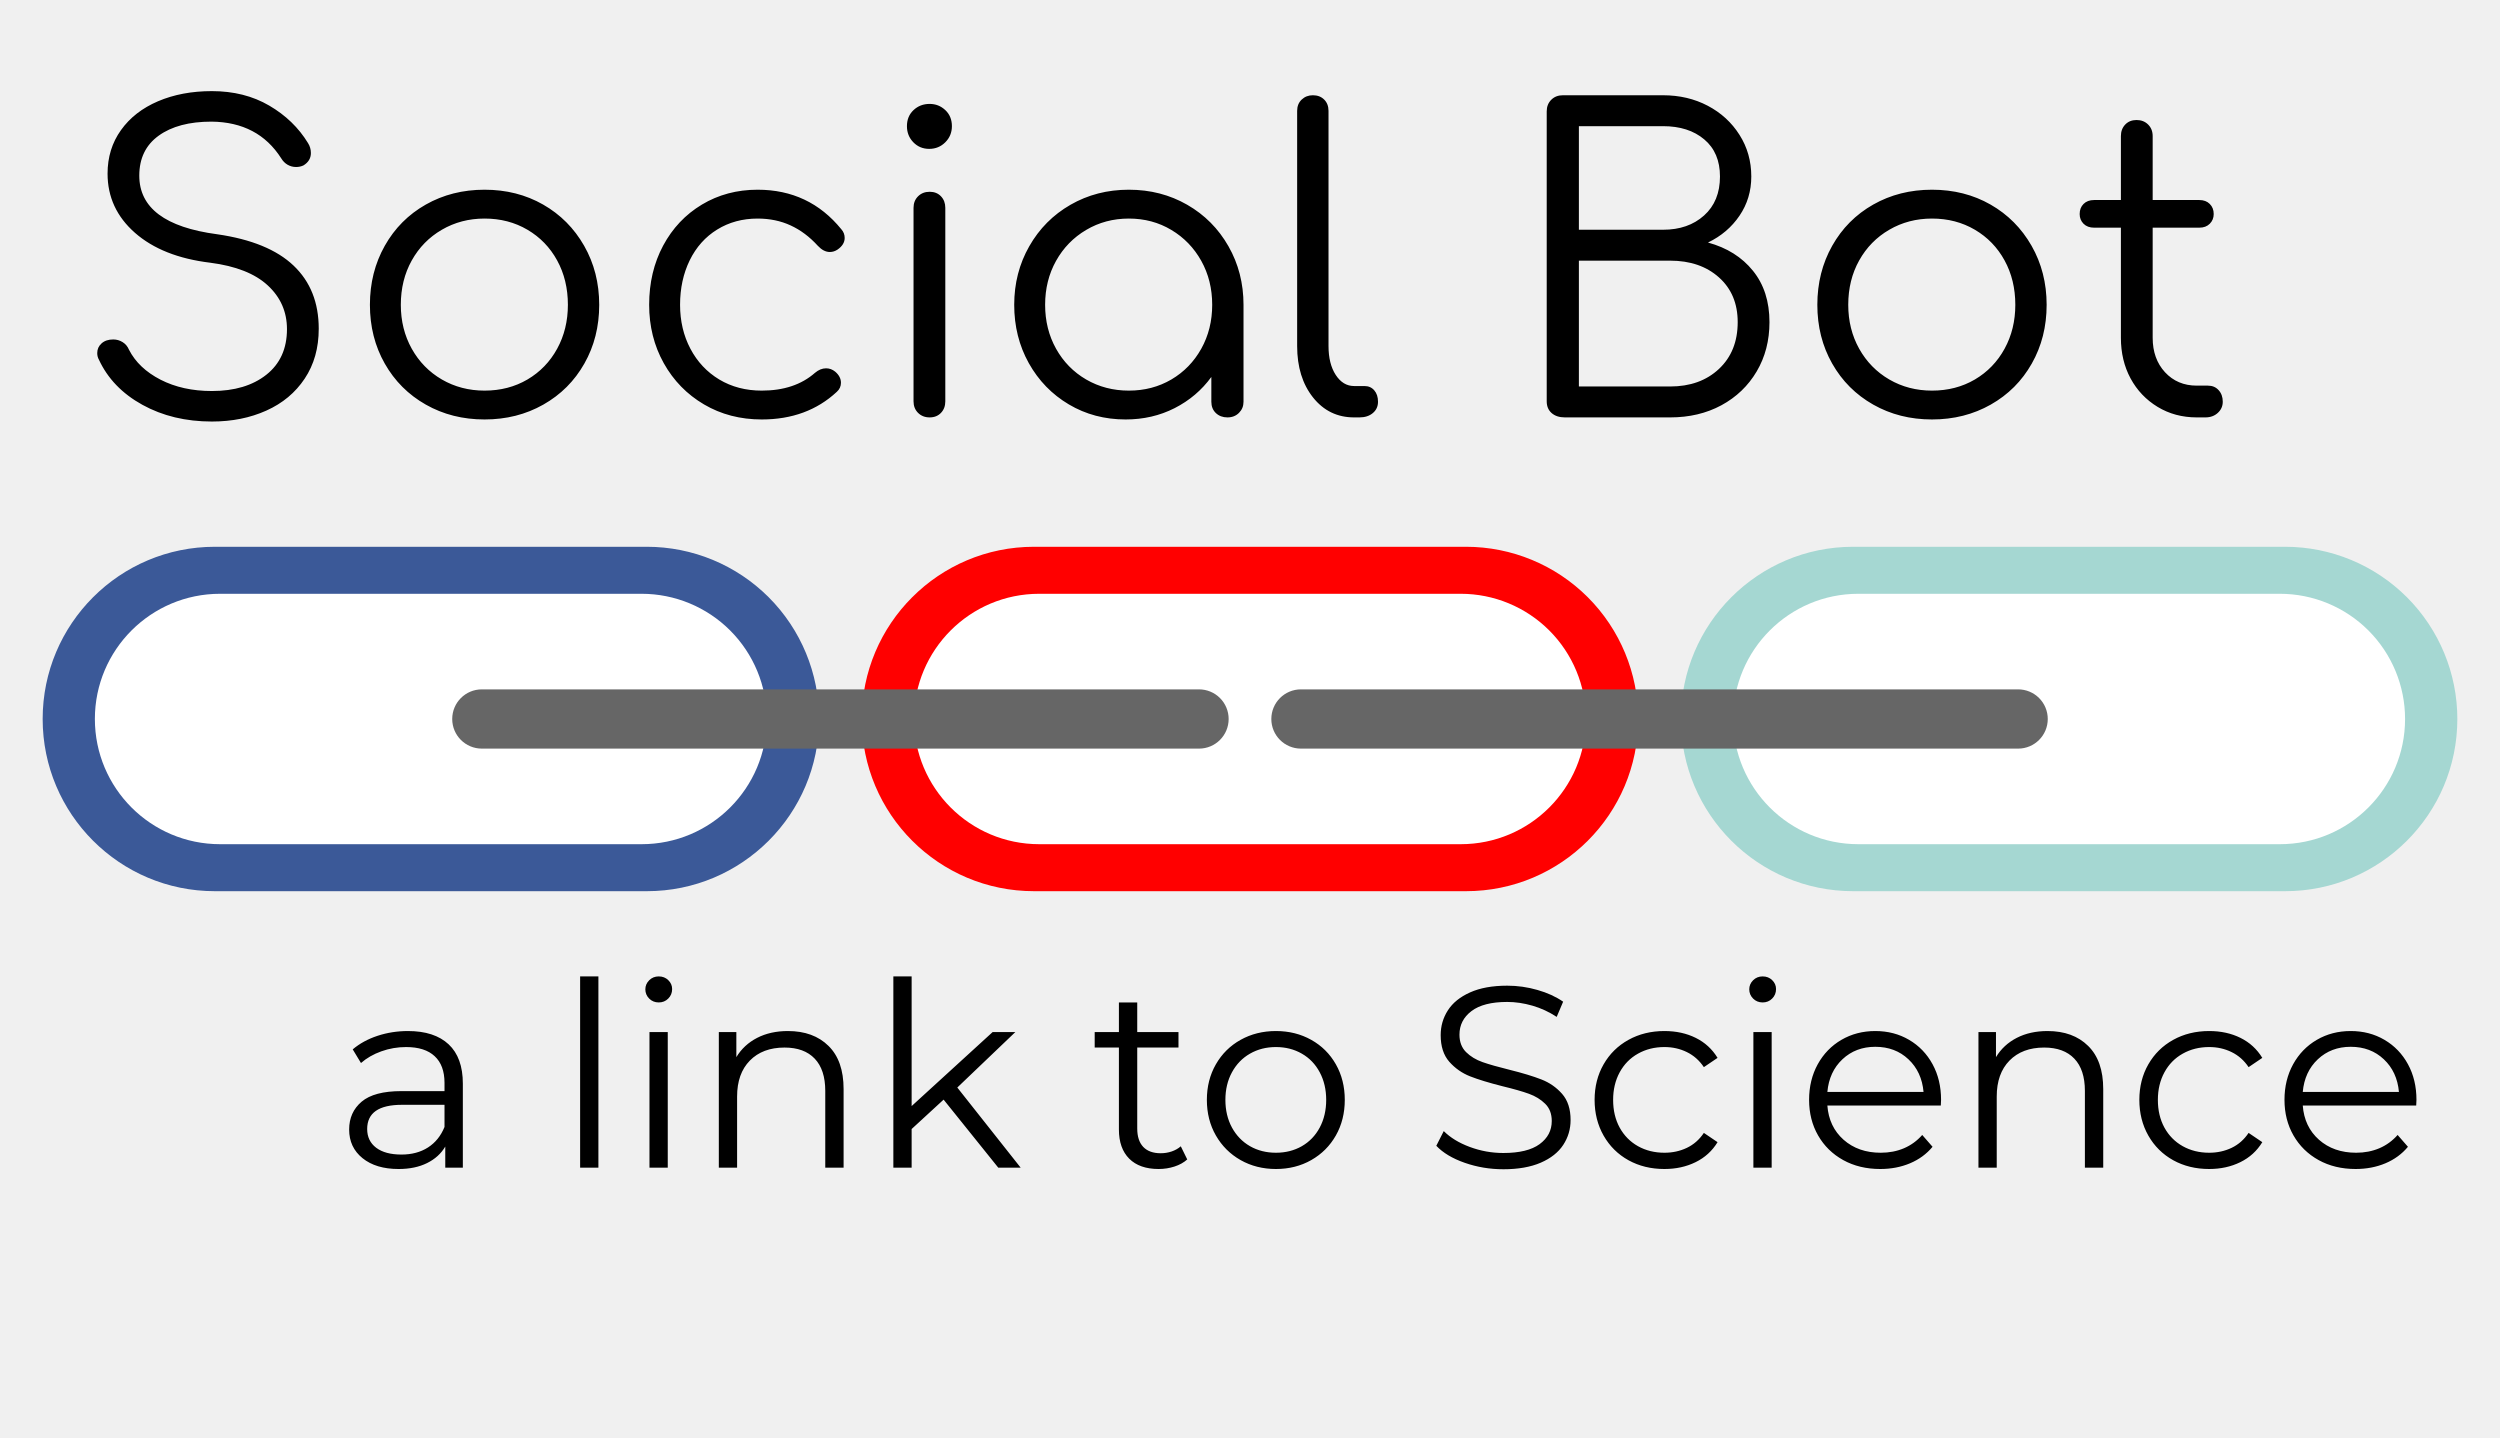
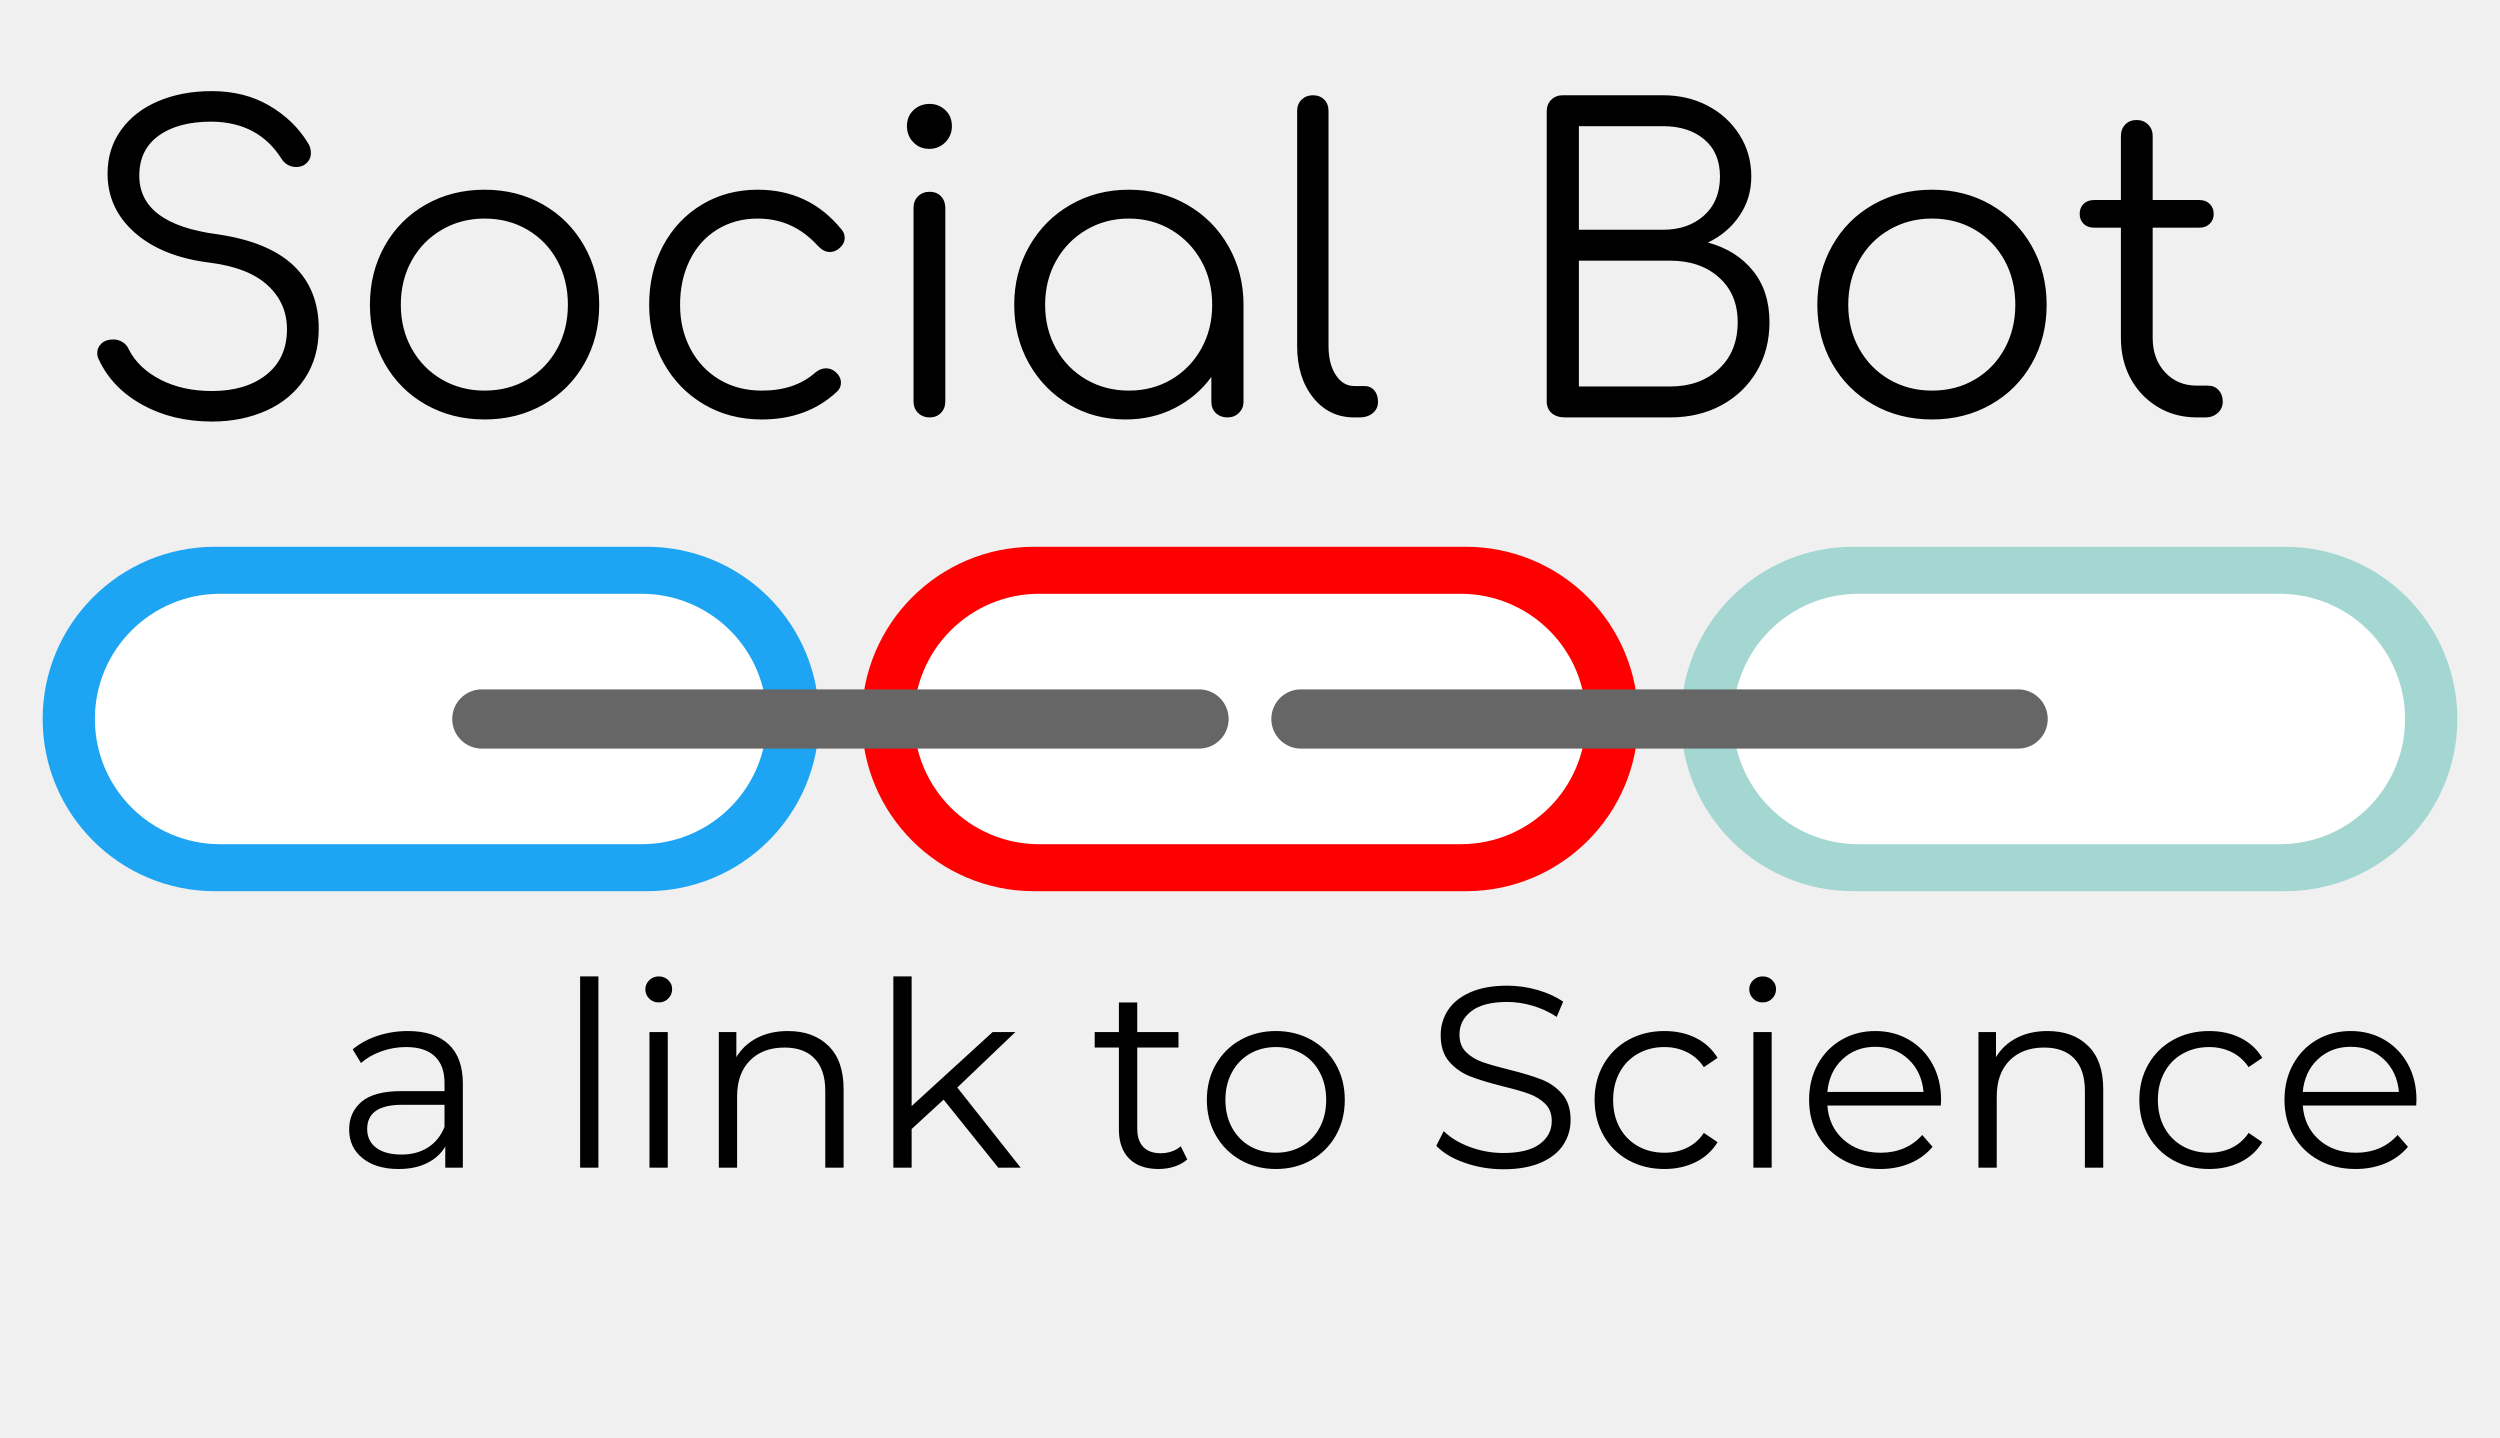
<svg xmlns="http://www.w3.org/2000/svg" version="1.1" viewBox="0.0 0.0 775.782 446.197" fill="none" stroke="none" stroke-linecap="square" stroke-miterlimit="10">
  <clipPath id="p.0">
    <path d="m0 0l775.782 0l0 446.197l-775.782 0l0 -446.197z" clip-rule="nonzero" />
  </clipPath>
  <g clip-path="url(#p.0)">
    <path fill="#000000" fill-opacity="0.0" d="m0 0l775.782 0l0 446.197l-775.782 0z" fill-rule="evenodd" />
-     <path fill="#3b5998" d="m13.237 223.11l0 0c0 -29.513 23.925 -53.439 53.438 -53.439l134.058 0l0 0c14.173 0 27.765 5.63 37.787 15.652c10.022 10.022 15.652 23.614 15.652 37.787l0 0l0 0c0 29.513 -23.925 53.438 -53.439 53.438l-134.058 0c-29.513 0 -53.438 -23.925 -53.438 -53.438z" fill-rule="evenodd" />
+     <path fill="#1da4f2" d="m13.237 223.11l0 0c0 -29.513 23.925 -53.439 53.438 -53.439l134.058 0l0 0c14.173 0 27.765 5.63 37.787 15.652c10.022 10.022 15.652 23.614 15.652 37.787l0 0l0 0c0 29.513 -23.925 53.438 -53.439 53.438l-134.058 0c-29.513 0 -53.438 -23.925 -53.438 -53.438z" fill-rule="evenodd" />
    <path fill="#ffffff" d="m29.44 223.11l0 0c0 -21.458 17.395 -38.852 38.852 -38.852l130.808 0l0 0c10.304 0 20.187 4.093 27.473 11.38c7.286 7.286 11.38 17.168 11.38 27.473l0 0l0 0c0 21.458 -17.395 38.852 -38.852 38.852l-130.808 0c-21.458 0 -38.852 -17.395 -38.852 -38.852z" fill-rule="evenodd" />
    <path fill="#ff0000" d="m267.423 223.11l0 0c0 -29.513 23.925 -53.439 53.439 -53.439l134.058 0l0 0c14.173 0 27.765 5.63 37.787 15.652c10.022 10.022 15.652 23.614 15.652 37.787l0 0l0 0c0 29.513 -23.925 53.438 -53.439 53.438l-134.058 0c-29.513 0 -53.439 -23.925 -53.439 -53.438z" fill-rule="evenodd" />
    <path fill="#ffffff" d="m283.626 223.11l0 0c0 -21.458 17.395 -38.852 38.852 -38.852l130.808 0l0 0c10.304 0 20.187 4.093 27.473 11.38c7.286 7.286 11.38 17.168 11.38 27.473l0 0l0 0c0 21.458 -17.395 38.852 -38.852 38.852l-130.808 0c-21.458 0 -38.852 -17.395 -38.852 -38.852z" fill-rule="evenodd" />
    <path fill="#a5d7d2" d="m521.609 223.11l0 0c0 -29.513 23.925 -53.439 53.438 -53.439l134.058 0l0 0c14.173 0 27.765 5.63 37.787 15.652c10.022 10.022 15.652 23.614 15.652 37.787l0 0l0 0c0 29.513 -23.925 53.438 -53.439 53.438l-134.058 0c-29.513 0 -53.438 -23.925 -53.438 -53.438z" fill-rule="evenodd" />
    <path fill="#ffffff" d="m537.812 223.11l0 0c0 -21.458 17.395 -38.852 38.852 -38.852l130.808 0l0 0c10.304 0 20.187 4.093 27.473 11.38c7.286 7.286 11.38 17.168 11.38 27.473l0 0l0 0c0 21.458 -17.395 38.852 -38.852 38.852l-130.808 0c-21.458 0 -38.852 -17.395 -38.852 -38.852z" fill-rule="evenodd" />
    <path fill="#666666" d="m140.33 223.112l0 0c0 -5.077 4.116 -9.193 9.193 -9.193l222.55 0c2.438 0 4.776 0.968 6.5 2.692c1.724 1.724 2.692 4.062 2.692 6.5l0 0l0 0c0 5.077 -4.116 9.193 -9.193 9.193l-222.55 0c-5.077 0 -9.193 -4.116 -9.193 -9.193z" fill-rule="evenodd" />
    <path fill="#666666" d="m394.51 223.112l0 0c0 -5.077 4.116 -9.193 9.193 -9.193l222.55 0c2.438 0 4.776 0.968 6.5 2.692c1.724 1.724 2.692 4.062 2.692 6.5l0 0l0 0c0 5.077 -4.116 9.193 -9.193 9.193l-222.55 0c-5.077 0 -9.193 -4.116 -9.193 -9.193z" fill-rule="evenodd" />
    <path fill="#000000" fill-opacity="0.0" d="m13.239 6.339l749.291 0l0 163.307l-749.291 0z" fill-rule="evenodd" />
    <path fill="#000000" d="m65.754 28.276q10.109 0 17.781 4.484q7.688 4.484 12.047 11.641q0.891 1.406 0.891 3.078q0 2.438 -2.297 3.844q-1.031 0.5 -2.312 0.5q-1.406 0 -2.625 -0.703q-1.203 -0.703 -1.969 -1.984q-7.172 -11.25 -21.641 -11.391q-10.359 0 -16.391 4.359q-6.016 4.344 -6.016 12.406q0 14.984 24.203 18.188q15.875 2.297 23.672 9.719q7.812 7.422 7.812 19.594q0 8.953 -4.359 15.484q-4.344 6.531 -11.906 9.922q-7.547 3.391 -16.891 3.391q-12.156 0 -21.563 -5.188q-9.406 -5.188 -13.5 -14.016q-0.516 -0.891 -0.516 -2.047q0 -1.797 1.344 -3.0q1.344 -1.219 3.641 -1.219q1.547 0 2.891 0.828q1.344 0.828 1.984 2.375q2.938 5.75 9.781 9.281q6.859 3.516 15.938 3.516q10.5 0 16.891 -5.047q6.406 -5.062 6.406 -14.156q0 -8.062 -5.953 -13.562q-5.953 -5.516 -17.844 -7.047q-14.859 -1.797 -23.375 -9.281q-8.5 -7.484 -8.5 -18.359q0 -7.688 4.156 -13.5q4.156 -5.828 11.516 -8.969q7.359 -3.141 16.703 -3.141zm84.611 30.594q10.109 0 18.172 4.609q8.062 4.609 12.734 12.797q4.672 8.188 4.672 18.312q0 10.109 -4.609 18.234q-4.594 8.125 -12.734 12.734q-8.125 4.609 -18.234 4.609q-10.109 0 -18.234 -4.609q-8.125 -4.609 -12.734 -12.734q-4.609 -8.125 -4.609 -18.234q0 -10.125 4.609 -18.312q4.609 -8.188 12.734 -12.797q8.125 -4.609 18.234 -4.609zm0 8.953q-7.297 0 -13.25 3.469q-5.953 3.453 -9.344 9.531q-3.391 6.078 -3.391 13.766q0 7.547 3.391 13.625q3.391 6.078 9.344 9.547q5.953 3.453 13.25 3.453q7.422 0 13.312 -3.453q5.891 -3.469 9.219 -9.547q3.328 -6.078 3.328 -13.625q0 -7.688 -3.328 -13.766q-3.328 -6.078 -9.219 -9.531q-5.891 -3.469 -13.312 -3.469zm84.734 -8.953q16.0 0 25.984 12.281q1.031 1.156 1.031 2.688q0 2.062 -2.188 3.594q-1.141 0.766 -2.422 0.766q-1.922 0 -3.719 -1.922q-3.844 -4.219 -8.453 -6.328q-4.594 -2.125 -10.234 -2.125q-7.031 0 -12.547 3.406q-5.5 3.391 -8.516 9.531q-3.0 6.141 -3.0 13.828q0 7.547 3.203 13.625q3.203 6.078 8.953 9.547q5.766 3.453 13.188 3.453q10.234 0 16.516 -5.516q1.656 -1.406 3.453 -1.406q1.531 0 2.812 1.031q1.797 1.531 1.797 3.453q0 1.656 -1.281 2.812q-9.219 8.578 -23.297 8.578q-9.984 0 -17.922 -4.672q-7.938 -4.672 -12.484 -12.797q-4.531 -8.125 -4.531 -18.109q0 -10.25 4.344 -18.375q4.359 -8.125 12.031 -12.734q7.688 -4.609 17.281 -4.609zm48.382 5.625q0 -2.172 1.406 -3.578q1.422 -1.406 3.594 -1.406q2.172 0 3.516 1.406q1.344 1.406 1.344 3.578l0 60.047q0 2.172 -1.344 3.578q-1.344 1.406 -3.516 1.406q-2.172 0 -3.594 -1.406q-1.406 -1.406 -1.406 -3.578l0 -60.047zm5.0 -32.25q2.812 0 4.859 1.922q2.047 1.922 2.047 4.984q0 2.953 -2.047 5.0q-2.047 2.047 -5.0 2.047q-2.938 0 -4.922 -2.047q-1.984 -2.047 -1.984 -5.0q0 -3.062 2.047 -4.984q2.047 -1.922 5.0 -1.922zm61.82 26.625q9.984 0 18.109 4.672q8.125 4.672 12.797 12.875q4.672 8.188 4.672 18.172l0 30.078q0 2.047 -1.406 3.453q-1.406 1.406 -3.578 1.406q-2.172 0 -3.594 -1.344q-1.406 -1.344 -1.406 -3.516l0 -7.688q-4.469 6.141 -11.391 9.672q-6.906 3.516 -15.219 3.516q-9.734 0 -17.609 -4.672q-7.875 -4.672 -12.422 -12.797q-4.531 -8.125 -4.531 -18.109q0 -9.984 4.672 -18.172q4.672 -8.203 12.797 -12.875q8.125 -4.672 18.109 -4.672zm0 62.344q7.297 0 13.188 -3.453q5.891 -3.469 9.281 -9.547q3.391 -6.078 3.391 -13.625q0 -7.562 -3.391 -13.641q-3.391 -6.078 -9.281 -9.594q-5.891 -3.531 -13.188 -3.531q-7.297 0 -13.25 3.531q-5.953 3.516 -9.344 9.594q-3.391 6.078 -3.391 13.641q0 7.547 3.391 13.625q3.391 6.078 9.344 9.547q5.953 3.453 13.25 3.453zm52.219 -86.797q0 -2.172 1.406 -3.516q1.422 -1.344 3.469 -1.344q2.172 0 3.516 1.344q1.344 1.344 1.344 3.516l0 72.969q0 5.5 2.234 8.953q2.25 3.453 5.703 3.453l3.203 0q1.922 0 3.062 1.344q1.156 1.344 1.156 3.531q0 2.172 -1.609 3.516q-1.594 1.344 -4.156 1.344l-1.656 0q-7.812 0 -12.75 -6.203q-4.922 -6.219 -4.922 -15.938l0 -72.969zm113.538 -4.859q7.688 0 13.891 3.266q6.203 3.266 9.844 9.031q3.656 5.75 3.656 12.922q0 6.781 -3.656 12.156q-3.641 5.375 -9.781 8.328q8.844 2.422 13.953 8.766q5.125 6.328 5.125 15.938q0 8.578 -3.969 15.297q-3.969 6.719 -10.953 10.5q-6.969 3.766 -15.922 3.766l-32.641 0q-2.562 0 -4.109 -1.344q-1.531 -1.344 -1.531 -3.641l0 -89.984q0 -2.188 1.406 -3.594q1.406 -1.406 3.594 -1.406l31.094 0zm0 41.734q7.812 0 12.734 -4.422q4.938 -4.422 4.938 -12.094q0 -7.422 -4.875 -11.516q-4.859 -4.109 -12.797 -4.109l-26.109 0l0 32.141l26.109 0zm2.188 48.641q9.344 0 15.156 -5.438q5.828 -5.453 5.828 -14.531q0 -8.703 -5.828 -13.891q-5.812 -5.188 -15.156 -5.188l-28.297 0l0 39.047l28.297 0zm81.273 -61.063q10.109 0 18.172 4.609q8.062 4.609 12.734 12.797q4.672 8.188 4.672 18.312q0 10.109 -4.609 18.234q-4.594 8.125 -12.734 12.734q-8.125 4.609 -18.234 4.609q-10.109 0 -18.234 -4.609q-8.125 -4.609 -12.734 -12.734q-4.609 -8.125 -4.609 -18.234q0 -10.125 4.609 -18.312q4.609 -8.188 12.734 -12.797q8.125 -4.609 18.234 -4.609zm0 8.953q-7.297 0 -13.25 3.469q-5.953 3.453 -9.344 9.531q-3.391 6.078 -3.391 13.766q0 7.547 3.391 13.625q3.391 6.078 9.344 9.547q5.953 3.453 13.25 3.453q7.422 0 13.312 -3.453q5.891 -3.469 9.219 -9.547q3.328 -6.078 3.328 -13.625q0 -7.688 -3.328 -13.766q-3.328 -6.078 -9.219 -9.531q-5.891 -3.469 -13.312 -3.469zm85.64 51.844q2.047 0 3.312 1.406q1.281 1.406 1.281 3.594q0 2.047 -1.531 3.453q-1.531 1.406 -3.844 1.406l-2.688 0q-6.781 0 -12.156 -3.266q-5.375 -3.266 -8.391 -8.828q-3.0 -5.562 -3.0 -12.609l0 -34.172l-8.312 0q-2.062 0 -3.281 -1.219q-1.203 -1.219 -1.203 -3.016q0 -1.922 1.203 -3.125q1.219 -1.219 3.281 -1.219l8.312 0l0 -19.844q0 -2.172 1.344 -3.578q1.344 -1.406 3.516 -1.406q2.188 0 3.594 1.406q1.406 1.406 1.406 3.578l0 19.844l14.469 0q2.047 0 3.25 1.219q1.219 1.203 1.219 3.125q0 1.797 -1.219 3.016q-1.203 1.219 -3.25 1.219l-14.469 0l0 34.172q0 6.531 3.828 10.688q3.844 4.156 9.859 4.156l3.469 0z" fill-rule="nonzero" />
    <path fill="#000000" fill-opacity="0.0" d="m13.246 276.551l749.291 0l0 163.307l-749.291 0z" fill-rule="evenodd" />
    <path fill="#000000" d="m126.579 319.945q8.234 0 12.641 4.125q4.406 4.125 4.406 12.203l0 26.078l-5.453 0l0 -6.562q-1.922 3.281 -5.641 5.125q-3.719 1.844 -8.828 1.844q-7.047 0 -11.203 -3.359q-4.156 -3.359 -4.156 -8.891q0 -5.359 3.875 -8.641q3.875 -3.281 12.359 -3.281l13.359 0l0 -2.547q0 -5.453 -3.047 -8.281q-3.031 -2.844 -8.875 -2.844q-4.0 0 -7.688 1.328q-3.672 1.312 -6.312 3.625l-2.562 -4.234q3.203 -2.719 7.688 -4.203q4.484 -1.484 9.438 -1.484zm-2.0 38.328q4.797 0 8.234 -2.203q3.438 -2.203 5.125 -6.359l0 -6.875l-13.203 0q-10.797 0 -10.797 7.516q0 3.688 2.797 5.812q2.797 2.109 7.844 2.109zm55.441 -55.281l5.672 0l0 59.359l-5.672 0l0 -59.359zm21.52 17.281l5.672 0l0 42.078l-5.672 0l0 -42.078zm2.875 -9.203q-1.766 0 -2.969 -1.203q-1.188 -1.203 -1.188 -2.875q0 -1.594 1.188 -2.797q1.203 -1.203 2.969 -1.203q1.766 0 2.953 1.156q1.203 1.156 1.203 2.766q0 1.75 -1.203 2.953q-1.188 1.203 -2.953 1.203zm40.082 8.875q7.922 0 12.594 4.609q4.688 4.594 4.688 13.391l0 24.406l-5.688 0l0 -23.844q0 -6.562 -3.281 -10.0q-3.266 -3.438 -9.359 -3.438q-6.797 0 -10.766 4.047q-3.953 4.031 -3.953 11.156l0 22.078l-5.672 0l0 -42.078l5.438 0l0 7.766q2.328 -3.844 6.438 -5.969q4.125 -2.125 9.562 -2.125zm48.316 21.281l-9.922 9.125l0 12.0l-5.672 0l0 -59.359l5.672 0l0 40.234l25.125 -22.953l7.047 0l-18.0 17.203l19.672 24.875l-6.953 0l-16.969 -21.125zm75.602 18.562q-1.594 1.438 -3.953 2.203q-2.359 0.766 -4.922 0.766q-5.922 0 -9.125 -3.203q-3.203 -3.203 -3.203 -9.047l0 -25.438l-7.516 0l0 -4.797l7.516 0l0 -9.203l5.688 0l0 9.203l12.797 0l0 4.797l-12.797 0l0 25.125q0 3.75 1.875 5.719q1.875 1.953 5.406 1.953q1.75 0 3.391 -0.547q1.641 -0.562 2.844 -1.609l2.0 4.078zm27.527 2.969q-6.078 0 -10.969 -2.766q-4.875 -2.766 -7.672 -7.641q-2.797 -4.875 -2.797 -11.047q0 -6.156 2.797 -11.031q2.797 -4.875 7.672 -7.594q4.891 -2.734 10.969 -2.734q6.078 0 10.953 2.734q4.875 2.719 7.641 7.594q2.766 4.875 2.766 11.031q0 6.172 -2.766 11.047q-2.766 4.875 -7.641 7.641q-4.875 2.766 -10.953 2.766zm0 -5.047q4.469 0 8.031 -2.031q3.562 -2.047 5.562 -5.797q2.0 -3.766 2.0 -8.578q0 -4.797 -2.0 -8.547q-2.0 -3.766 -5.562 -5.797q-3.562 -2.047 -8.031 -2.047q-4.484 0 -8.047 2.047q-3.562 2.031 -5.609 5.797q-2.031 3.75 -2.031 8.547q0 4.812 2.031 8.578q2.047 3.75 5.609 5.797q3.562 2.031 8.047 2.031zm70.557 5.125q-6.25 0 -11.969 -2.0q-5.719 -2.0 -8.828 -5.281l2.312 -4.562q3.047 3.047 8.078 4.922q5.047 1.875 10.406 1.875q7.516 0 11.266 -2.75q3.766 -2.766 3.766 -7.172q0 -3.359 -2.047 -5.359q-2.031 -2.0 -5.0 -3.078q-2.953 -1.078 -8.234 -2.359q-6.312 -1.594 -10.078 -3.078q-3.75 -1.484 -6.438 -4.516q-2.672 -3.047 -2.672 -8.25q0 -4.234 2.234 -7.703q2.234 -3.484 6.875 -5.562q4.641 -2.094 11.531 -2.094q4.797 0 9.391 1.328q4.609 1.312 7.969 3.641l-2.0 4.719q-3.531 -2.328 -7.531 -3.484q-4.0 -1.156 -7.828 -1.156q-7.359 0 -11.094 2.844q-3.719 2.828 -3.719 7.312q0 3.359 2.047 5.406q2.047 2.031 5.125 3.109q3.078 1.078 8.281 2.359q6.156 1.531 9.953 3.016q3.797 1.469 6.438 4.469q2.641 3.0 2.641 8.125q0 4.234 -2.281 7.719q-2.281 3.484 -7.0 5.531q-4.719 2.031 -11.594 2.031zm49.997 -0.078q-6.234 0 -11.156 -2.719q-4.922 -2.734 -7.719 -7.641q-2.797 -4.922 -2.797 -11.094q0 -6.156 2.797 -11.031q2.797 -4.875 7.719 -7.594q4.922 -2.734 11.156 -2.734q5.438 0 9.719 2.125q4.281 2.125 6.766 6.203l-4.25 2.875q-2.078 -3.109 -5.281 -4.672q-3.188 -1.562 -6.953 -1.562q-4.562 0 -8.203 2.047q-3.641 2.031 -5.688 5.797q-2.031 3.75 -2.031 8.547q0 4.891 2.031 8.609q2.047 3.719 5.688 5.766q3.641 2.031 8.203 2.031q3.766 0 6.953 -1.516q3.203 -1.531 5.281 -4.641l4.25 2.875q-2.484 4.078 -6.812 6.203q-4.312 2.125 -9.672 2.125zm27.602 -42.484l5.672 0l0 42.078l-5.672 0l0 -42.078zm2.875 -9.203q-1.766 0 -2.969 -1.203q-1.188 -1.203 -1.188 -2.875q0 -1.594 1.188 -2.797q1.203 -1.203 2.969 -1.203q1.766 0 2.953 1.156q1.203 1.156 1.203 2.766q0 1.75 -1.203 2.953q-1.188 1.203 -2.953 1.203zm55.286 32.0l-35.203 0q0.484 6.562 5.031 10.609q4.562 4.031 11.531 4.031q3.922 0 7.203 -1.391q3.281 -1.406 5.672 -4.125l3.203 3.672q-2.797 3.359 -7.0 5.125q-4.203 1.766 -9.234 1.766q-6.484 0 -11.484 -2.766q-5.0 -2.766 -7.797 -7.641q-2.797 -4.875 -2.797 -11.047q0 -6.156 2.672 -11.031q2.688 -4.875 7.359 -7.594q4.688 -2.734 10.516 -2.734q5.844 0 10.484 2.734q4.641 2.719 7.281 7.562q2.641 4.828 2.641 11.062l-0.078 1.766zm-20.328 -18.234q-6.078 0 -10.203 3.875q-4.109 3.875 -4.672 10.125l29.844 0q-0.562 -6.25 -4.688 -10.125q-4.109 -3.875 -10.281 -3.875zm53.445 -4.891q7.922 0 12.594 4.609q4.688 4.594 4.688 13.391l0 24.406l-5.688 0l0 -23.844q0 -6.562 -3.281 -10.0q-3.266 -3.438 -9.359 -3.438q-6.797 0 -10.766 4.047q-3.953 4.031 -3.953 11.156l0 22.078l-5.672 0l0 -42.078l5.438 0l0 7.766q2.328 -3.844 6.438 -5.969q4.125 -2.125 9.562 -2.125zm50.16 42.812q-6.234 0 -11.156 -2.719q-4.922 -2.734 -7.719 -7.641q-2.797 -4.922 -2.797 -11.094q0 -6.156 2.797 -11.031q2.797 -4.875 7.719 -7.594q4.922 -2.734 11.156 -2.734q5.438 0 9.719 2.125q4.281 2.125 6.766 6.203l-4.25 2.875q-2.078 -3.109 -5.281 -4.672q-3.188 -1.562 -6.953 -1.562q-4.562 0 -8.203 2.047q-3.641 2.031 -5.688 5.797q-2.031 3.75 -2.031 8.547q0 4.891 2.031 8.609q2.047 3.719 5.688 5.766q3.641 2.031 8.203 2.031q3.766 0 6.953 -1.516q3.203 -1.531 5.281 -4.641l4.25 2.875q-2.484 4.078 -6.812 6.203q-4.312 2.125 -9.672 2.125zm64.243 -19.688l-35.203 0q0.484 6.562 5.031 10.609q4.562 4.031 11.531 4.031q3.922 0 7.203 -1.391q3.281 -1.406 5.672 -4.125l3.203 3.672q-2.797 3.359 -7.0 5.125q-4.203 1.766 -9.234 1.766q-6.484 0 -11.484 -2.766q-5.0 -2.766 -7.797 -7.641q-2.797 -4.875 -2.797 -11.047q0 -6.156 2.672 -11.031q2.688 -4.875 7.359 -7.594q4.688 -2.734 10.516 -2.734q5.844 0 10.484 2.734q4.641 2.719 7.281 7.562q2.641 4.828 2.641 11.062l-0.078 1.766zm-20.328 -18.234q-6.078 0 -10.203 3.875q-4.109 3.875 -4.672 10.125l29.844 0q-0.562 -6.25 -4.688 -10.125q-4.109 -3.875 -10.281 -3.875z" fill-rule="nonzero" />
  </g>
</svg>
